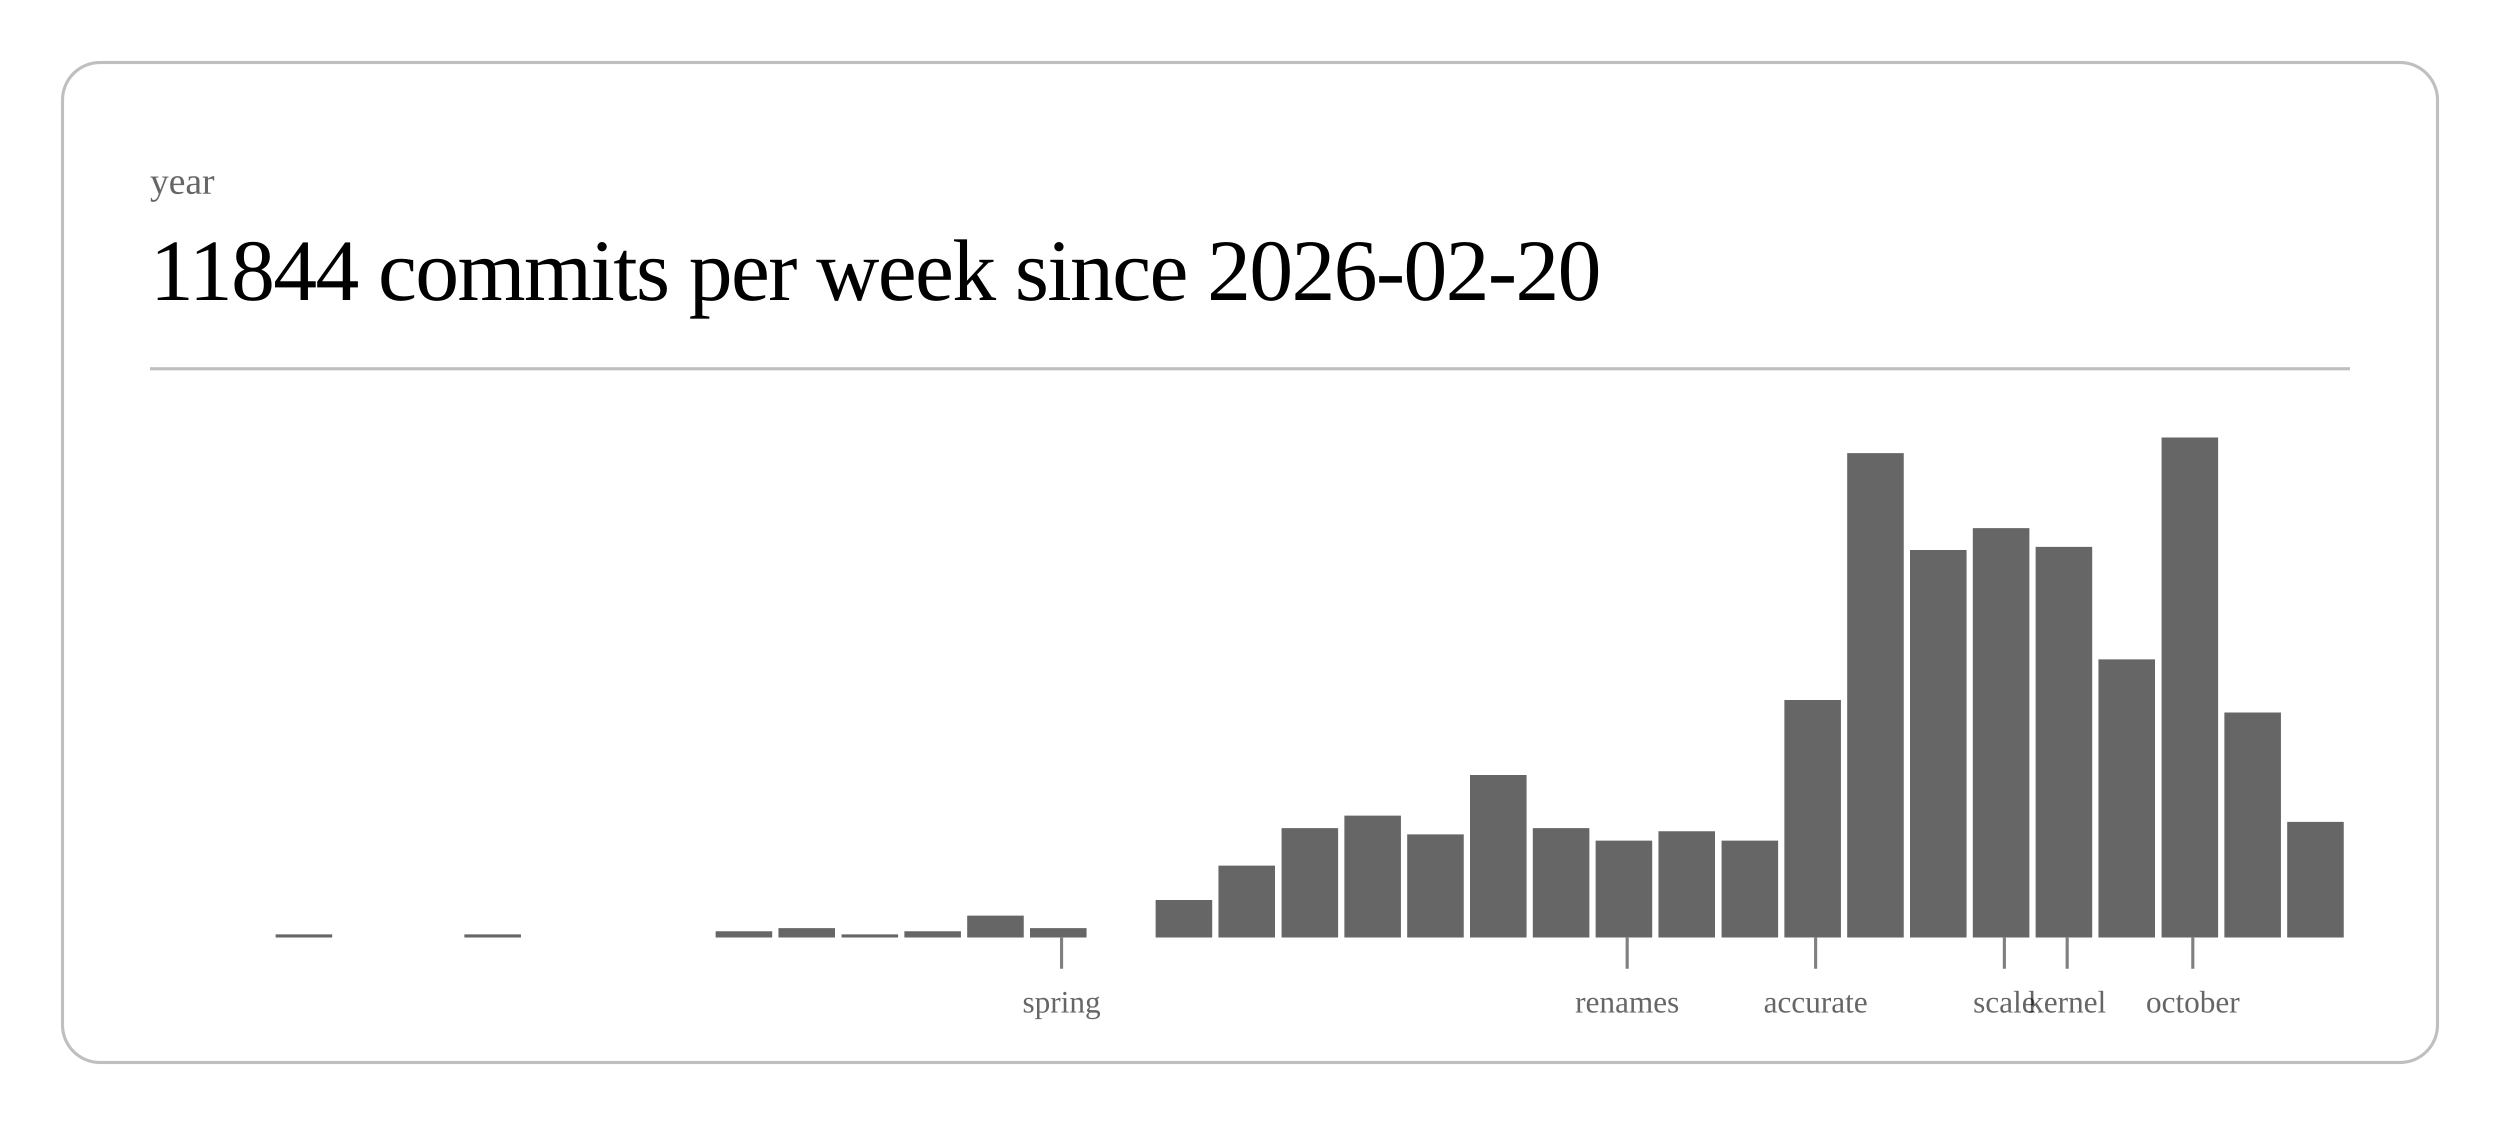
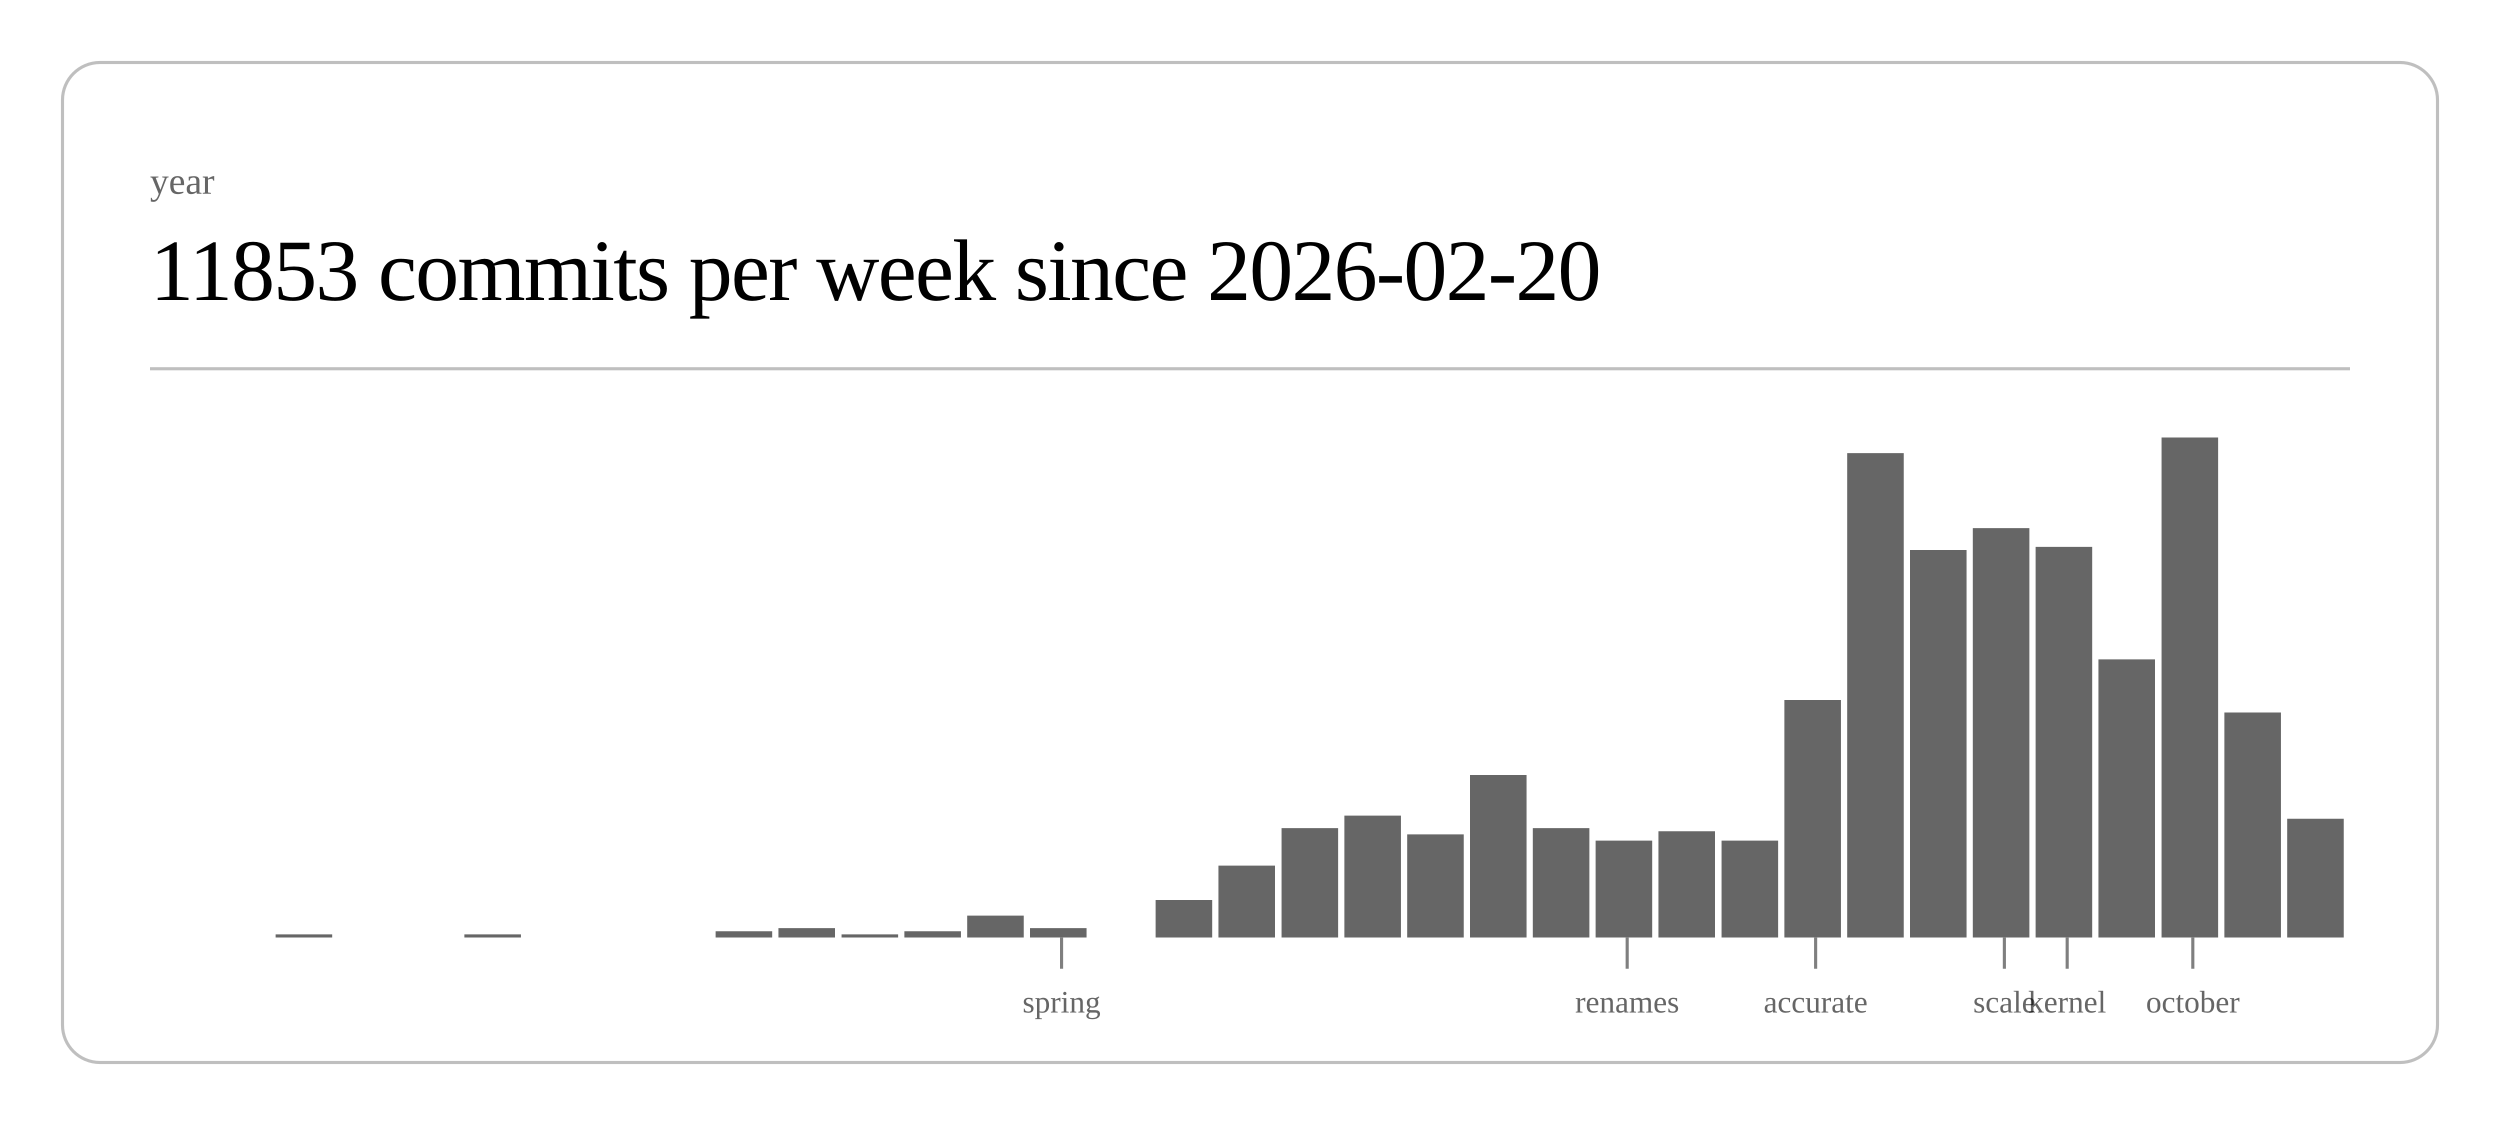
<svg xmlns="http://www.w3.org/2000/svg" class="post-header-svg" viewBox="0 0 800 360" width="800" height="360">
  <rect x="20" y="20" width="760" height="320" rx="12" ry="12" fill="none" stroke="currentColor" stroke-width="1" opacity="0.25" />
  <text fill="currentColor" x="48" y="62" font-size="12" opacity="0.6">year</text>
-   <text fill="currentColor" x="48" y="96" font-size="28" font-weight="300" letter-spacing="-0.5">11844 commits per week since 2026-02-20</text>
+   <text fill="currentColor" x="48" y="96" font-size="28" font-weight="300" letter-spacing="-0.5">11853 commits per week since 2026-02-20</text>
  <line stroke="currentColor" x1="48" y1="118" x2="752" y2="118" stroke-width="1" opacity="0.25" />
  <rect x="88.2" y="299" width="18.1" height="1" fill="currentColor" opacity="0.6" />
  <rect x="148.6" y="299" width="18.1" height="1" fill="currentColor" opacity="0.6" />
  <rect x="229.0" y="298" width="18.1" height="2" fill="currentColor" opacity="0.6" />
  <rect x="249.1" y="297" width="18.1" height="3" fill="currentColor" opacity="0.6" />
  <rect x="269.3" y="299" width="18.1" height="1" fill="currentColor" opacity="0.6" />
  <rect x="289.4" y="298" width="18.1" height="2" fill="currentColor" opacity="0.6" />
  <rect x="309.5" y="293" width="18.1" height="7" fill="currentColor" opacity="0.6" />
  <rect x="329.6" y="297" width="18.1" height="3" fill="currentColor" opacity="0.6" />
  <rect x="369.8" y="288" width="18.1" height="12" fill="currentColor" opacity="0.6" />
  <rect x="389.9" y="277" width="18.1" height="23" fill="currentColor" opacity="0.6" />
  <rect x="410.1" y="265" width="18.1" height="35" fill="currentColor" opacity="0.6" />
  <rect x="430.2" y="261" width="18.1" height="39" fill="currentColor" opacity="0.6" />
  <rect x="450.3" y="267" width="18.1" height="33" fill="currentColor" opacity="0.6" />
  <rect x="470.4" y="248" width="18.1" height="52" fill="currentColor" opacity="0.6" />
  <rect x="490.5" y="265" width="18.1" height="35" fill="currentColor" opacity="0.6" />
  <rect x="510.6" y="269" width="18.1" height="31" fill="currentColor" opacity="0.6" />
  <rect x="530.7" y="266" width="18.1" height="34" fill="currentColor" opacity="0.6" />
  <rect x="550.9" y="269" width="18.1" height="31" fill="currentColor" opacity="0.6" />
  <rect x="571.0" y="224" width="18.1" height="76" fill="currentColor" opacity="0.6" />
  <rect x="591.1" y="145" width="18.1" height="155" fill="currentColor" opacity="0.6" />
  <rect x="611.2" y="176" width="18.1" height="124" fill="currentColor" opacity="0.6" />
  <rect x="631.3" y="169" width="18.1" height="131" fill="currentColor" opacity="0.6" />
  <rect x="651.4" y="175" width="18.1" height="125" fill="currentColor" opacity="0.6" />
  <rect x="671.5" y="211" width="18.1" height="89" fill="currentColor" opacity="0.6" />
  <rect x="691.7" y="140" width="18.1" height="160" fill="currentColor" opacity="0.6" />
  <rect x="711.8" y="228" width="18.1" height="72" fill="currentColor" opacity="0.6" />
-   <rect x="731.9" y="263" width="18.1" height="37" fill="currentColor" opacity="0.6" />
+   <rect x="731.9" y="262" width="18.1" height="38" fill="currentColor" opacity="0.6" />
  <line stroke="currentColor" x1="339.7" y1="300" x2="339.7" y2="310" stroke-width="1" opacity="0.5" />
  <text fill="currentColor" x="339.7" y="324" font-size="10" opacity="0.6" text-anchor="middle">spring</text>
  <line stroke="currentColor" x1="520.7" y1="300" x2="520.7" y2="310" stroke-width="1" opacity="0.5" />
  <text fill="currentColor" x="520.7" y="324" font-size="10" opacity="0.6" text-anchor="middle">renames</text>
  <line stroke="currentColor" x1="581.0" y1="300" x2="581.0" y2="310" stroke-width="1" opacity="0.5" />
  <text fill="currentColor" x="581.0" y="324" font-size="10" opacity="0.6" text-anchor="middle">accurate</text>
  <line stroke="currentColor" x1="641.4" y1="300" x2="641.4" y2="310" stroke-width="1" opacity="0.5" />
  <text fill="currentColor" x="641.4" y="324" font-size="10" opacity="0.6" text-anchor="middle">scale</text>
  <line stroke="currentColor" x1="661.5" y1="300" x2="661.5" y2="310" stroke-width="1" opacity="0.5" />
  <text fill="currentColor" x="661.5" y="324" font-size="10" opacity="0.6" text-anchor="middle">kernel</text>
  <line stroke="currentColor" x1="701.7" y1="300" x2="701.7" y2="310" stroke-width="1" opacity="0.5" />
  <text fill="currentColor" x="701.7" y="324" font-size="10" opacity="0.6" text-anchor="middle">october</text>
</svg>
